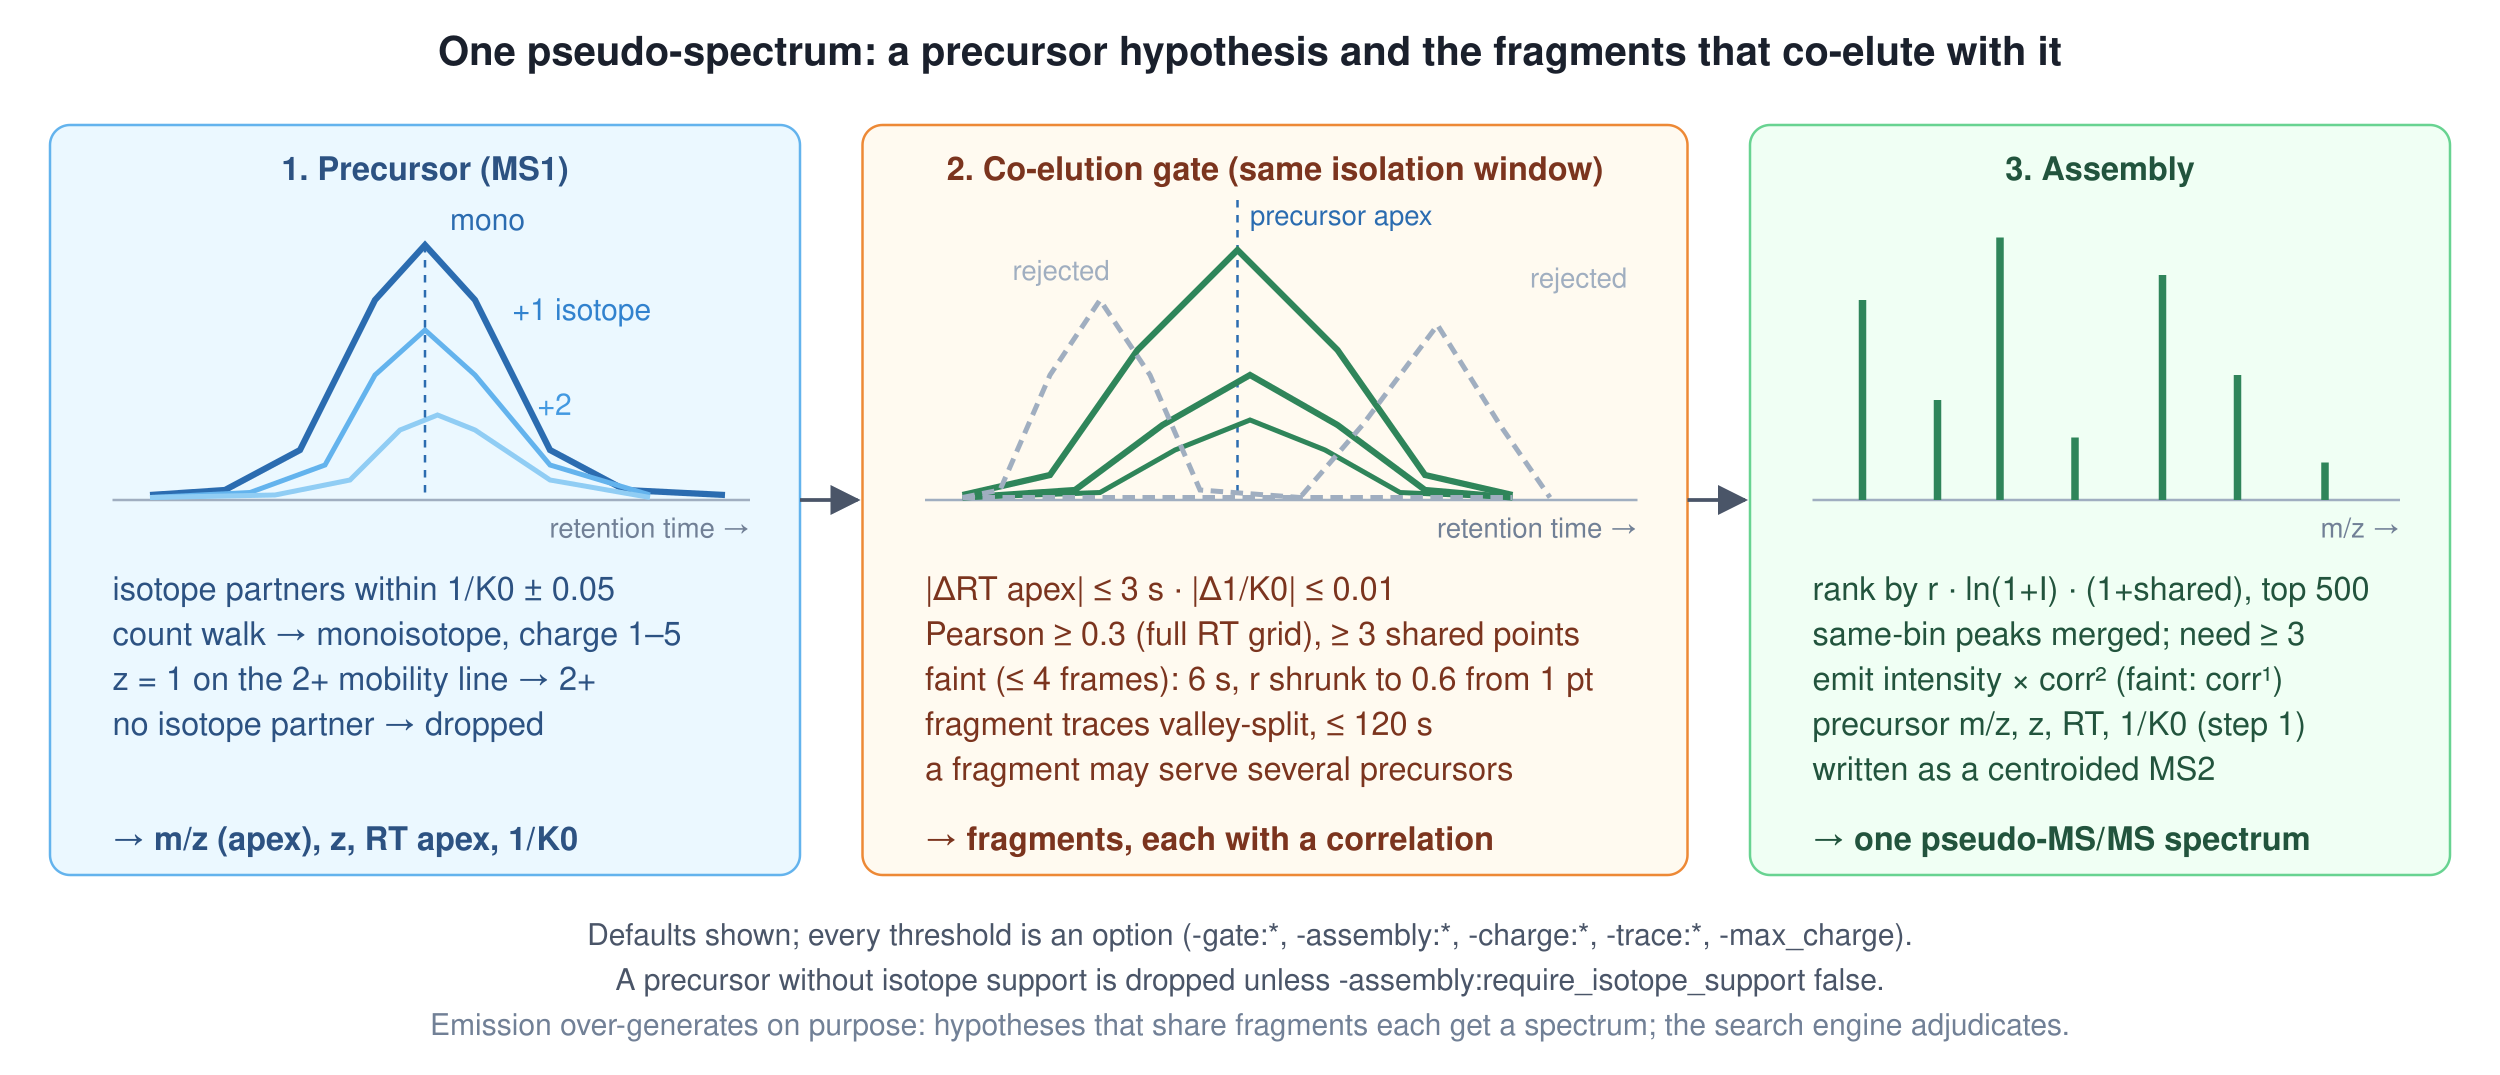
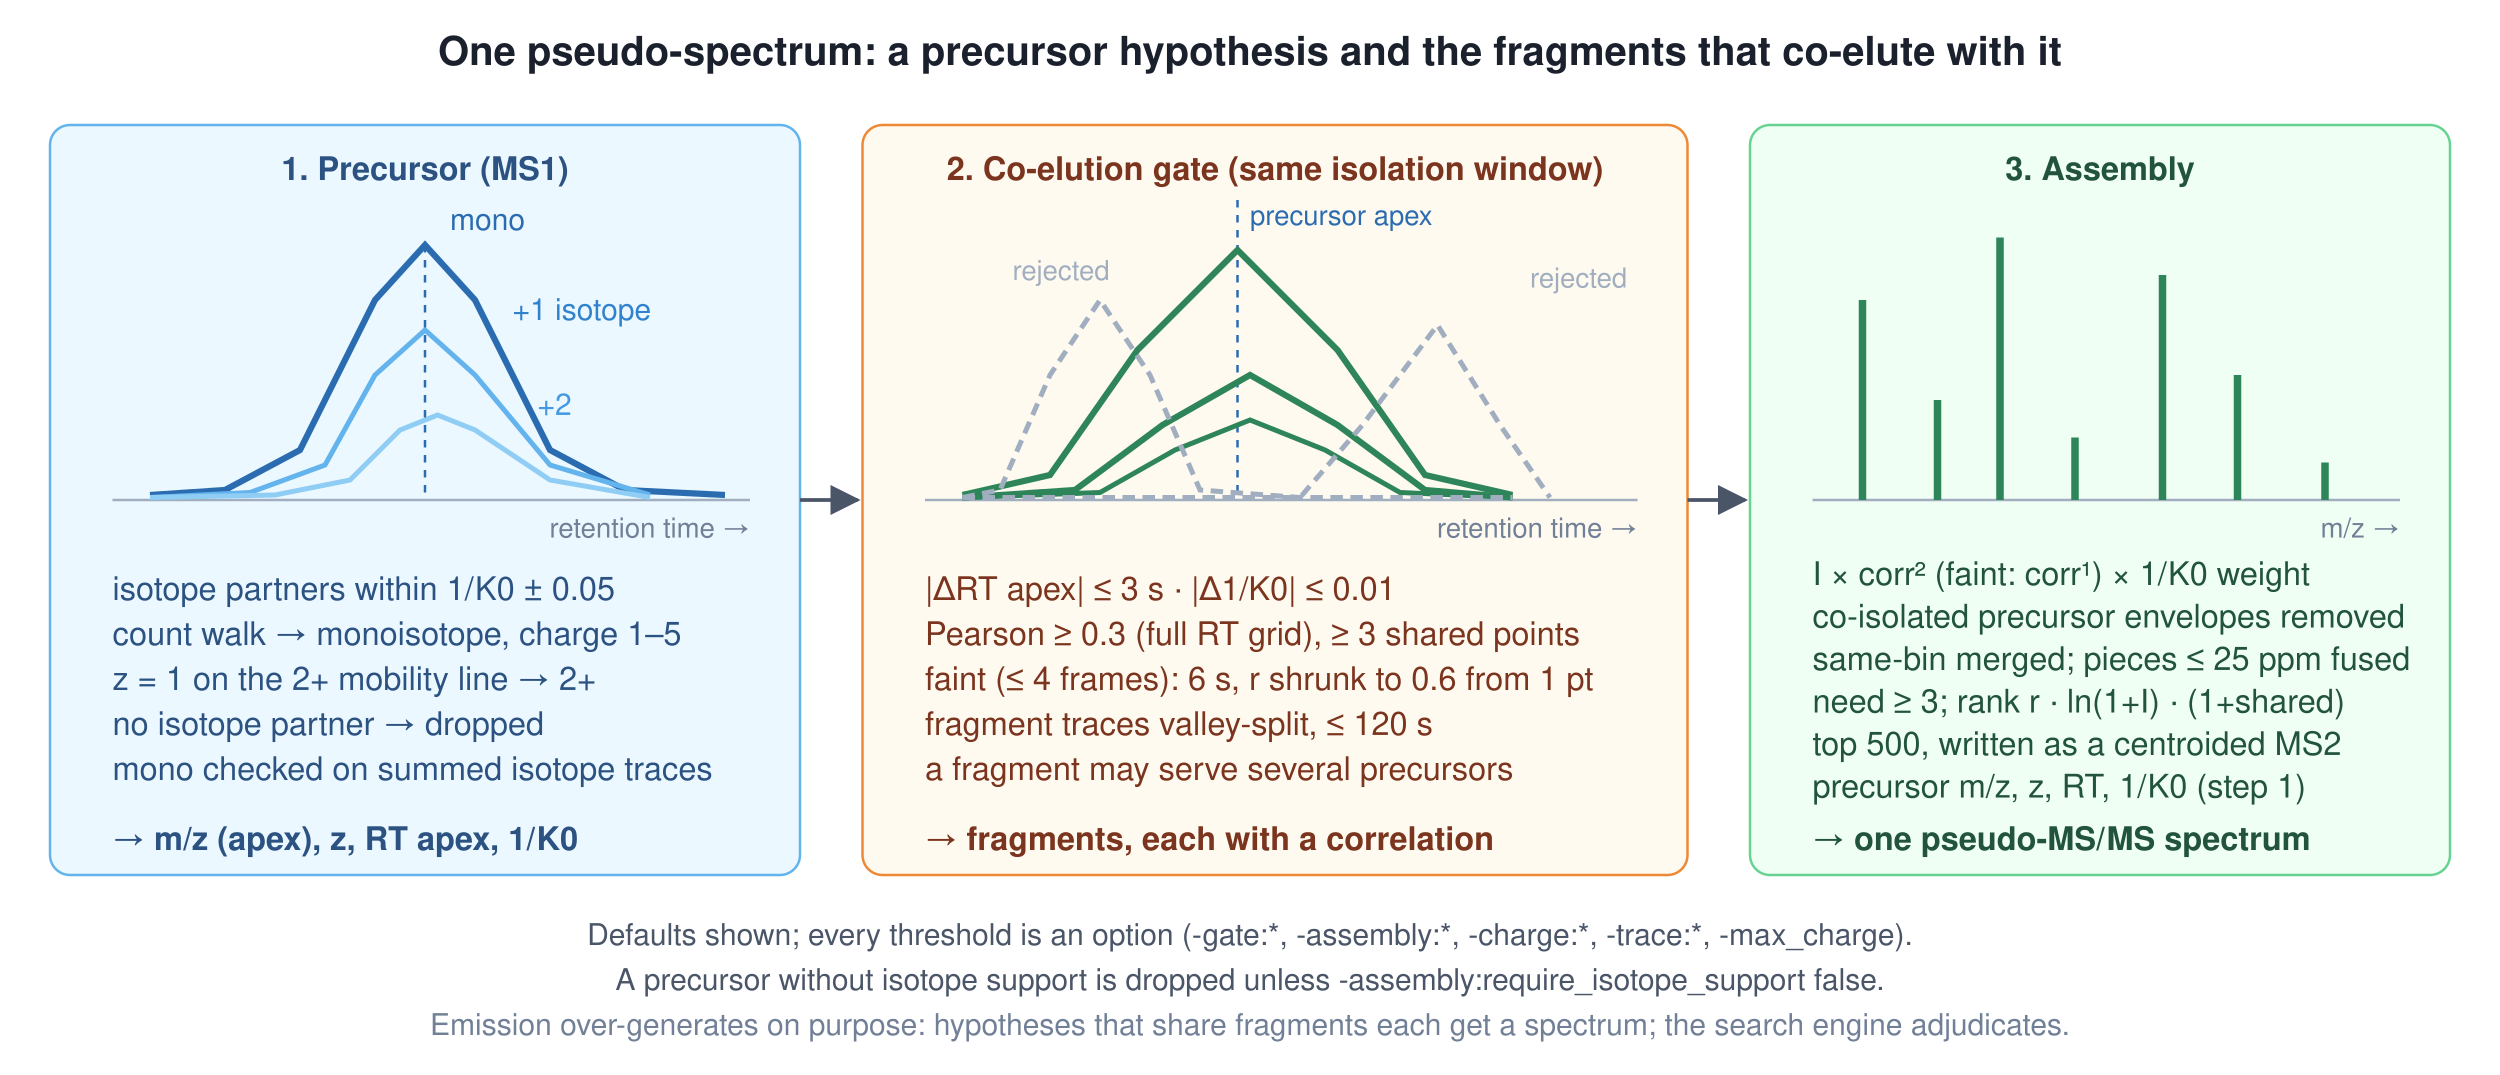
<svg xmlns="http://www.w3.org/2000/svg" width="1000" height="430" viewBox="0 0 1000 430" font-family="system-ui, -apple-system, Segoe UI, Helvetica, Arial, sans-serif" font-size="13">
  <defs>
    <marker id="a" viewBox="0 0 10 10" refX="9" refY="5" markerWidth="8" markerHeight="8" orient="auto">
      <path d="M0,0 L10,5 L0,10 z" fill="#4a5568" />
    </marker>
  </defs>
  <rect width="1000" height="430" fill="#ffffff" />
  <text x="500" y="26" text-anchor="middle" font-size="16" font-weight="600" fill="#1a202c">One pseudo-spectrum: a precursor hypothesis and the fragments that co-elute with it</text>
  <rect x="20" y="50" width="300" height="300" rx="8" fill="#ebf8ff" stroke="#63b3ed" />
  <text x="170" y="72" text-anchor="middle" font-weight="600" fill="#2c5282">1. Precursor (MS1)</text>
  <line x1="45" y1="200" x2="300" y2="200" stroke="#a0aec0" />
  <text x="300" y="215" text-anchor="end" fill="#718096" font-size="11">retention time →</text>
  <polyline points="60,198 90,196 120,180 150,120 170,98 190,120 220,180 250,196 290,198" fill="none" stroke="#2b6cb0" stroke-width="2.5" />
  <polyline points="60,199 100,197 130,186 150,150 170,132 190,150 220,186 260,198" fill="none" stroke="#63b3ed" stroke-width="2" />
  <polyline points="60,199 110,198 140,192 160,172 175,166 190,172 220,192 260,199" fill="none" stroke="#90cdf4" stroke-width="2" />
  <text x="180" y="92" fill="#2b6cb0" font-size="12">mono</text>
  <text x="205" y="128" fill="#3182ce" font-size="12">+1 isotope</text>
  <text x="215" y="166" fill="#4299e1" font-size="12">+2</text>
  <line x1="170" y1="98" x2="170" y2="200" stroke="#2b6cb0" stroke-dasharray="3 3" />
  <text x="45" y="240" fill="#2c5282">isotope partners within 1/K0 ± 0.05</text>
  <text x="45" y="258" fill="#2c5282">count walk → monoisotope, charge 1–5</text>
  <text x="45" y="276" fill="#2c5282">z = 1 on the 2+ mobility line → 2+</text>
  <text x="45" y="294" fill="#2c5282">no isotope partner → dropped</text>
+   <text x="45" y="312" fill="#2c5282">mono checked on summed isotope traces</text>
  <text x="45" y="340" fill="#2c5282" font-weight="600">→ m/z (apex), z, RT apex, 1/K0</text>
  <rect x="345" y="50" width="330" height="300" rx="8" fill="#fffaf0" stroke="#ed8936" />
  <text x="510" y="72" text-anchor="middle" font-weight="600" fill="#7b341e">2. Co-elution gate (same isolation window)</text>
  <line x1="370" y1="200" x2="655" y2="200" stroke="#a0aec0" />
  <text x="655" y="215" text-anchor="end" fill="#718096" font-size="11">retention time →</text>
  <line x1="495" y1="80" x2="495" y2="200" stroke="#2b6cb0" stroke-dasharray="3 3" />
  <text x="500" y="90" fill="#2b6cb0" font-size="11">precursor apex</text>
  <polyline points="385,198 420,190 455,140 495,100 535,140 570,190 605,198" fill="none" stroke="#2f855a" stroke-width="2.5" />
  <polyline points="385,199 430,196 465,170 500,150 535,170 570,196 605,199" fill="none" stroke="#2f855a" stroke-width="2.5" />
  <polyline points="385,199 440,197 470,180 500,168 530,180 560,197 605,199" fill="none" stroke="#2f855a" stroke-width="2" />
  <polyline points="385,199 400,196 420,150 440,120 460,150 480,196 520,199 605,199" fill="none" stroke="#a0aec0" stroke-width="2" stroke-dasharray="5 3" />
  <polyline points="385,199 520,199 545,170 575,130 600,170 620,199" fill="none" stroke="#a0aec0" stroke-width="2" stroke-dasharray="5 3" />
  <text x="612" y="115" fill="#a0aec0" font-size="11">rejected</text>
  <text x="405" y="112" fill="#a0aec0" font-size="11">rejected</text>
  <text x="370" y="240" fill="#7b341e">|ΔRT apex| ≤ 3 s  ·  |Δ1/K0| ≤ 0.01</text>
  <text x="370" y="258" fill="#7b341e">Pearson ≥ 0.3 (full RT grid), ≥ 3 shared points</text>
  <text x="370" y="276" fill="#7b341e">faint (≤ 4 frames): 6 s, r shrunk to 0.6 from 1 pt</text>
  <text x="370" y="294" fill="#7b341e">fragment traces valley-split, ≤ 120 s</text>
  <text x="370" y="312" fill="#7b341e">a fragment may serve several precursors</text>
  <text x="370" y="340" fill="#7b341e" font-weight="600">→ fragments, each with a correlation</text>
  <rect x="700" y="50" width="280" height="300" rx="8" fill="#f0fff4" stroke="#68d391" />
  <text x="840" y="72" text-anchor="middle" font-weight="600" fill="#22543d">3. Assembly</text>
  <line x1="725" y1="200" x2="960" y2="200" stroke="#a0aec0" />
  <text x="960" y="215" text-anchor="end" fill="#718096" font-size="11">m/z →</text>
  <line x1="745" y1="200" x2="745" y2="120" stroke="#2f855a" stroke-width="3" />
  <line x1="775" y1="200" x2="775" y2="160" stroke="#2f855a" stroke-width="3" />
  <line x1="800" y1="200" x2="800" y2="95" stroke="#2f855a" stroke-width="3" />
  <line x1="830" y1="200" x2="830" y2="175" stroke="#2f855a" stroke-width="3" />
  <line x1="865" y1="200" x2="865" y2="110" stroke="#2f855a" stroke-width="3" />
  <line x1="895" y1="200" x2="895" y2="150" stroke="#2f855a" stroke-width="3" />
  <line x1="930" y1="200" x2="930" y2="185" stroke="#2f855a" stroke-width="3" />
-   <text x="725" y="240" fill="#22543d">rank by r · ln(1+I) · (1+shared), top 500</text>
-   <text x="725" y="258" fill="#22543d">same-bin peaks merged; need ≥ 3</text>
-   <text x="725" y="276" fill="#22543d">emit intensity × corr² (faint: corr¹)</text>
-   <text x="725" y="294" fill="#22543d">precursor m/z, z, RT, 1/K0 (step 1)</text>
-   <text x="725" y="312" fill="#22543d">written as a centroided MS2</text>
+   <text x="725" y="234" fill="#22543d">I × corr² (faint: corr¹) × 1/K0 weight</text>
+   <text x="725" y="251" fill="#22543d">co-isolated precursor envelopes removed</text>
+   <text x="725" y="268" fill="#22543d">same-bin merged; pieces ≤ 25 ppm fused</text>
+   <text x="725" y="285" fill="#22543d">need ≥ 3; rank r · ln(1+I) · (1+shared)</text>
+   <text x="725" y="302" fill="#22543d">top 500, written as a centroided MS2</text>
+   <text x="725" y="319" fill="#22543d">precursor m/z, z, RT, 1/K0 (step 1)</text>
  <text x="725" y="340" fill="#22543d" font-weight="600">→ one pseudo-MS/MS spectrum</text>
  <line x1="320" y1="200" x2="343" y2="200" stroke="#4a5568" stroke-width="1.5" marker-end="url(#a)" />
  <line x1="675" y1="200" x2="698" y2="200" stroke="#4a5568" stroke-width="1.5" marker-end="url(#a)" />
  <text x="500" y="378" text-anchor="middle" fill="#4a5568" font-size="12">Defaults shown; every threshold is an option (-gate:*, -assembly:*, -charge:*, -trace:*, -max_charge).</text>
  <text x="500" y="396" text-anchor="middle" fill="#4a5568" font-size="12">A precursor without isotope support is dropped unless -assembly:require_isotope_support false.</text>
  <text x="500" y="414" text-anchor="middle" fill="#718096" font-size="12">Emission over-generates on purpose: hypotheses that share fragments each get a spectrum; the search engine adjudicates.</text>
</svg>
